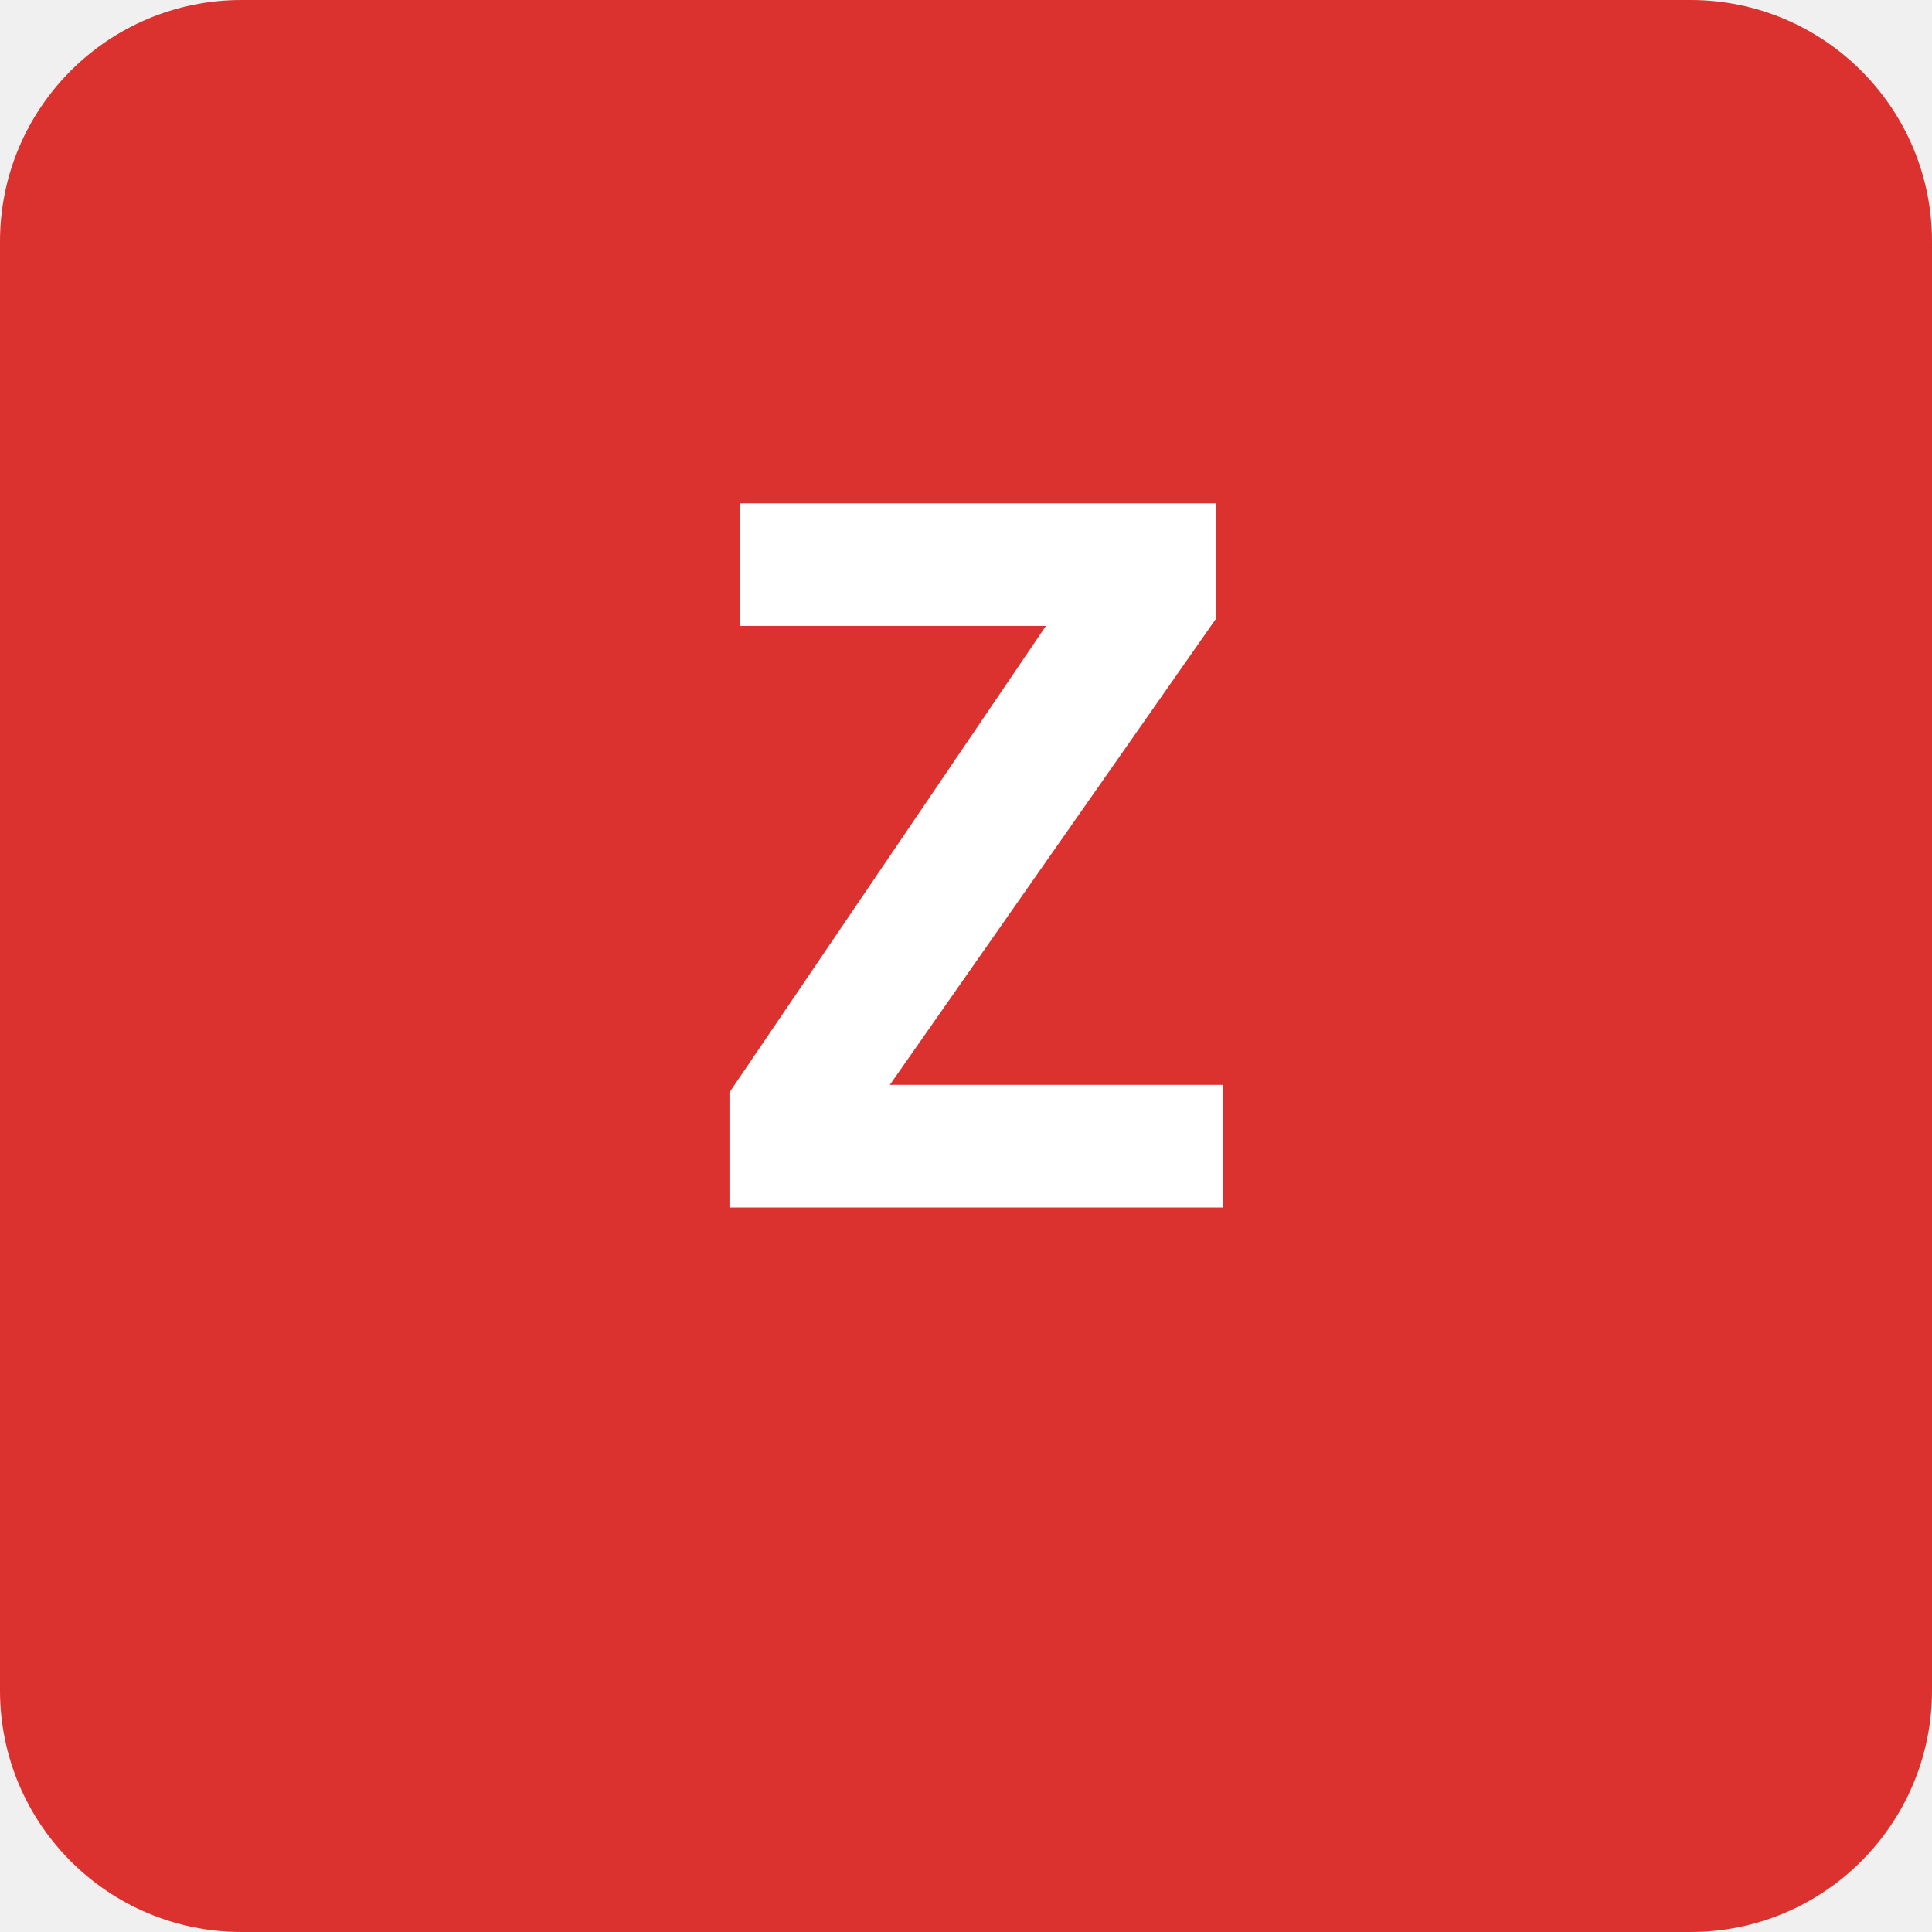
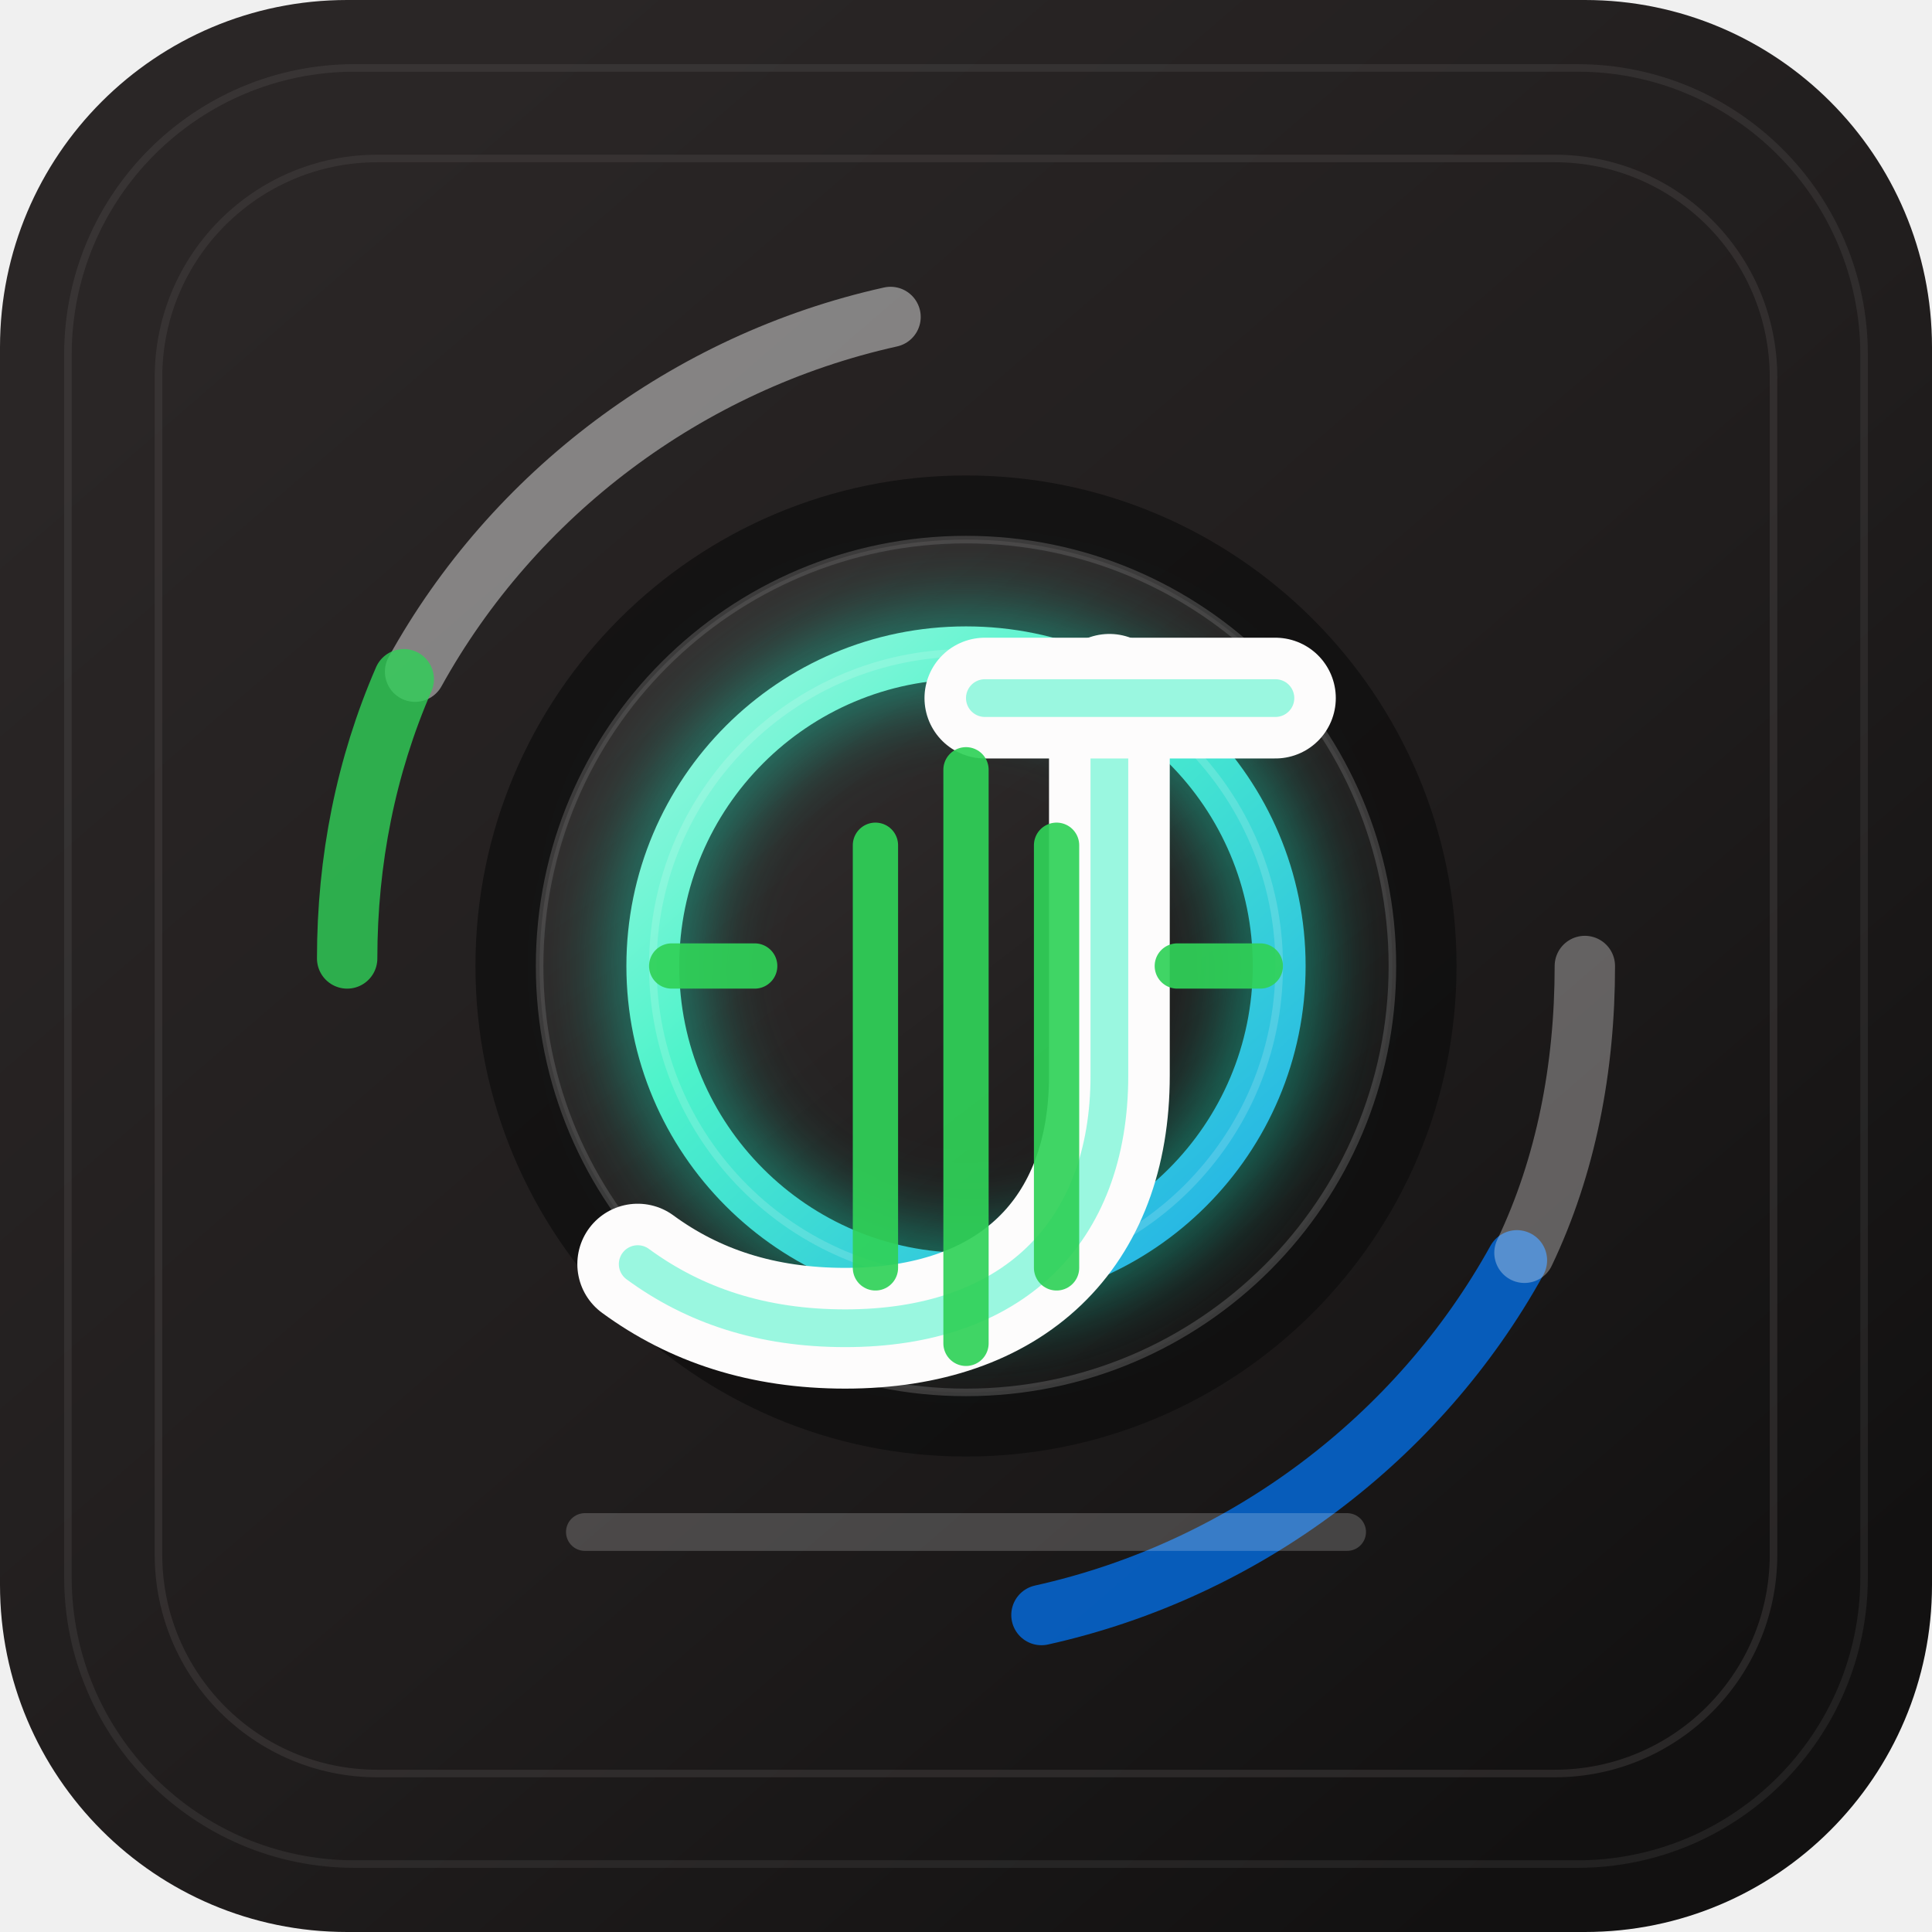
- <svg xmlns="http://www.w3.org/2000/svg" viewBox="0 0 128 128">
-   <rect width="128" height="128" fill="#DC322F" rx="16" />
-   <text x="64" y="80" fill="#fff" font-family="monospace" font-size="64" font-weight="bold" text-anchor="middle">Z</text>
+ <svg xmlns="http://www.w3.org/2000/svg" viewBox="0 0 512 512" role="img" aria-label="Jarvis app icon">
+   <defs>
+     <linearGradient id="bg" x1="84" y1="56" x2="438" y2="466" gradientUnits="userSpaceOnUse">
+       <stop offset="0" stop-color="#2a2626" />
+       <stop offset="0.56" stop-color="#201d1d" />
+       <stop offset="1" stop-color="#121111" />
+     </linearGradient>
+     <linearGradient id="signal" x1="112" y1="92" x2="406" y2="416" gradientUnits="userSpaceOnUse">
+       <stop offset="0" stop-color="#fdfcfc" />
+       <stop offset="0.43" stop-color="#4df3ca" />
+       <stop offset="1" stop-color="#007aff" />
+     </linearGradient>
+     <linearGradient id="core" x1="190" y1="164" x2="333" y2="350" gradientUnits="userSpaceOnUse">
+       <stop offset="0" stop-color="#343030" />
+       <stop offset="1" stop-color="#171515" />
+     </linearGradient>
+     <filter id="softGlow" x="-40%" y="-40%" width="180%" height="180%" color-interpolation-filters="sRGB">
+       <feGaussianBlur stdDeviation="11" />
+       <feColorMatrix values="0 0 0 0 0.063 0 0 0 0 0.925 0 0 0 0 0.765 0 0 0 0.72 0" />
+       <feBlend in="SourceGraphic" />
+     </filter>
+   </defs>
+   <rect width="512" height="512" rx="92" fill="url(#bg)" />
+   <rect x="18" y="18" width="476" height="476" rx="76" fill="none" stroke="#fdfcfc" stroke-opacity="0.07" stroke-width="2" />
+   <rect x="42" y="42" width="428" height="428" rx="58" fill="none" stroke="#4b4646" stroke-opacity="0.42" stroke-width="2" />
+   <path d="M110 178c26-47 72-82 126-94" fill="none" stroke="#fdfcfc" stroke-opacity="0.44" stroke-width="16" stroke-linecap="round" />
+   <path d="M92 254c0-26 5-51 15-74" fill="none" stroke="#30d158" stroke-opacity="0.8" stroke-width="16" stroke-linecap="round" />
+   <path d="M402 334c-26 47-72 82-126 94" fill="none" stroke="#007aff" stroke-opacity="0.7" stroke-width="16" stroke-linecap="round" />
+   <path d="M420 256c0 27-5 53-16 76" fill="none" stroke="#fdfcfc" stroke-opacity="0.32" stroke-width="16" stroke-linecap="round" />
+   <circle cx="256" cy="256" r="130" fill="#0c0b0b" fill-opacity="0.64" />
+   <circle cx="256" cy="256" r="113" fill="url(#core)" stroke="#646262" stroke-opacity="0.5" stroke-width="2" />
+   <circle cx="256" cy="256" r="83" fill="none" stroke="url(#signal)" stroke-width="14" filter="url(#softGlow)" />
+   <circle cx="256" cy="256" r="83" fill="none" stroke="#fdfcfc" stroke-opacity="0.16" stroke-width="2" />
+   <path d="M294 184v101c0 42-26 67-70 67-22 0-40-6-55-17" fill="none" stroke="#fdfcfc" stroke-width="32" stroke-linecap="round" stroke-linejoin="round" />
+   <path d="M294 184v101c0 42-26 67-70 67-22 0-40-6-55-17" fill="none" stroke="#4df3ca" stroke-opacity="0.56" stroke-width="10" stroke-linecap="round" stroke-linejoin="round" />
+   <path d="M338 185h-77" fill="none" stroke="#fdfcfc" stroke-width="32" stroke-linecap="round" />
+   <path d="M338 185h-77" fill="none" stroke="#4df3ca" stroke-opacity="0.56" stroke-width="10" stroke-linecap="round" />
+   <path d="M178 256h22M232 224v112M256 204v152M280 224v112M312 256h22" fill="none" stroke="#30d158" stroke-width="12" stroke-linecap="round" stroke-opacity="0.92" />
+   <path d="M155 406h202" fill="none" stroke="#fdfcfc" stroke-opacity="0.2" stroke-width="10" stroke-linecap="round" />
</svg>
